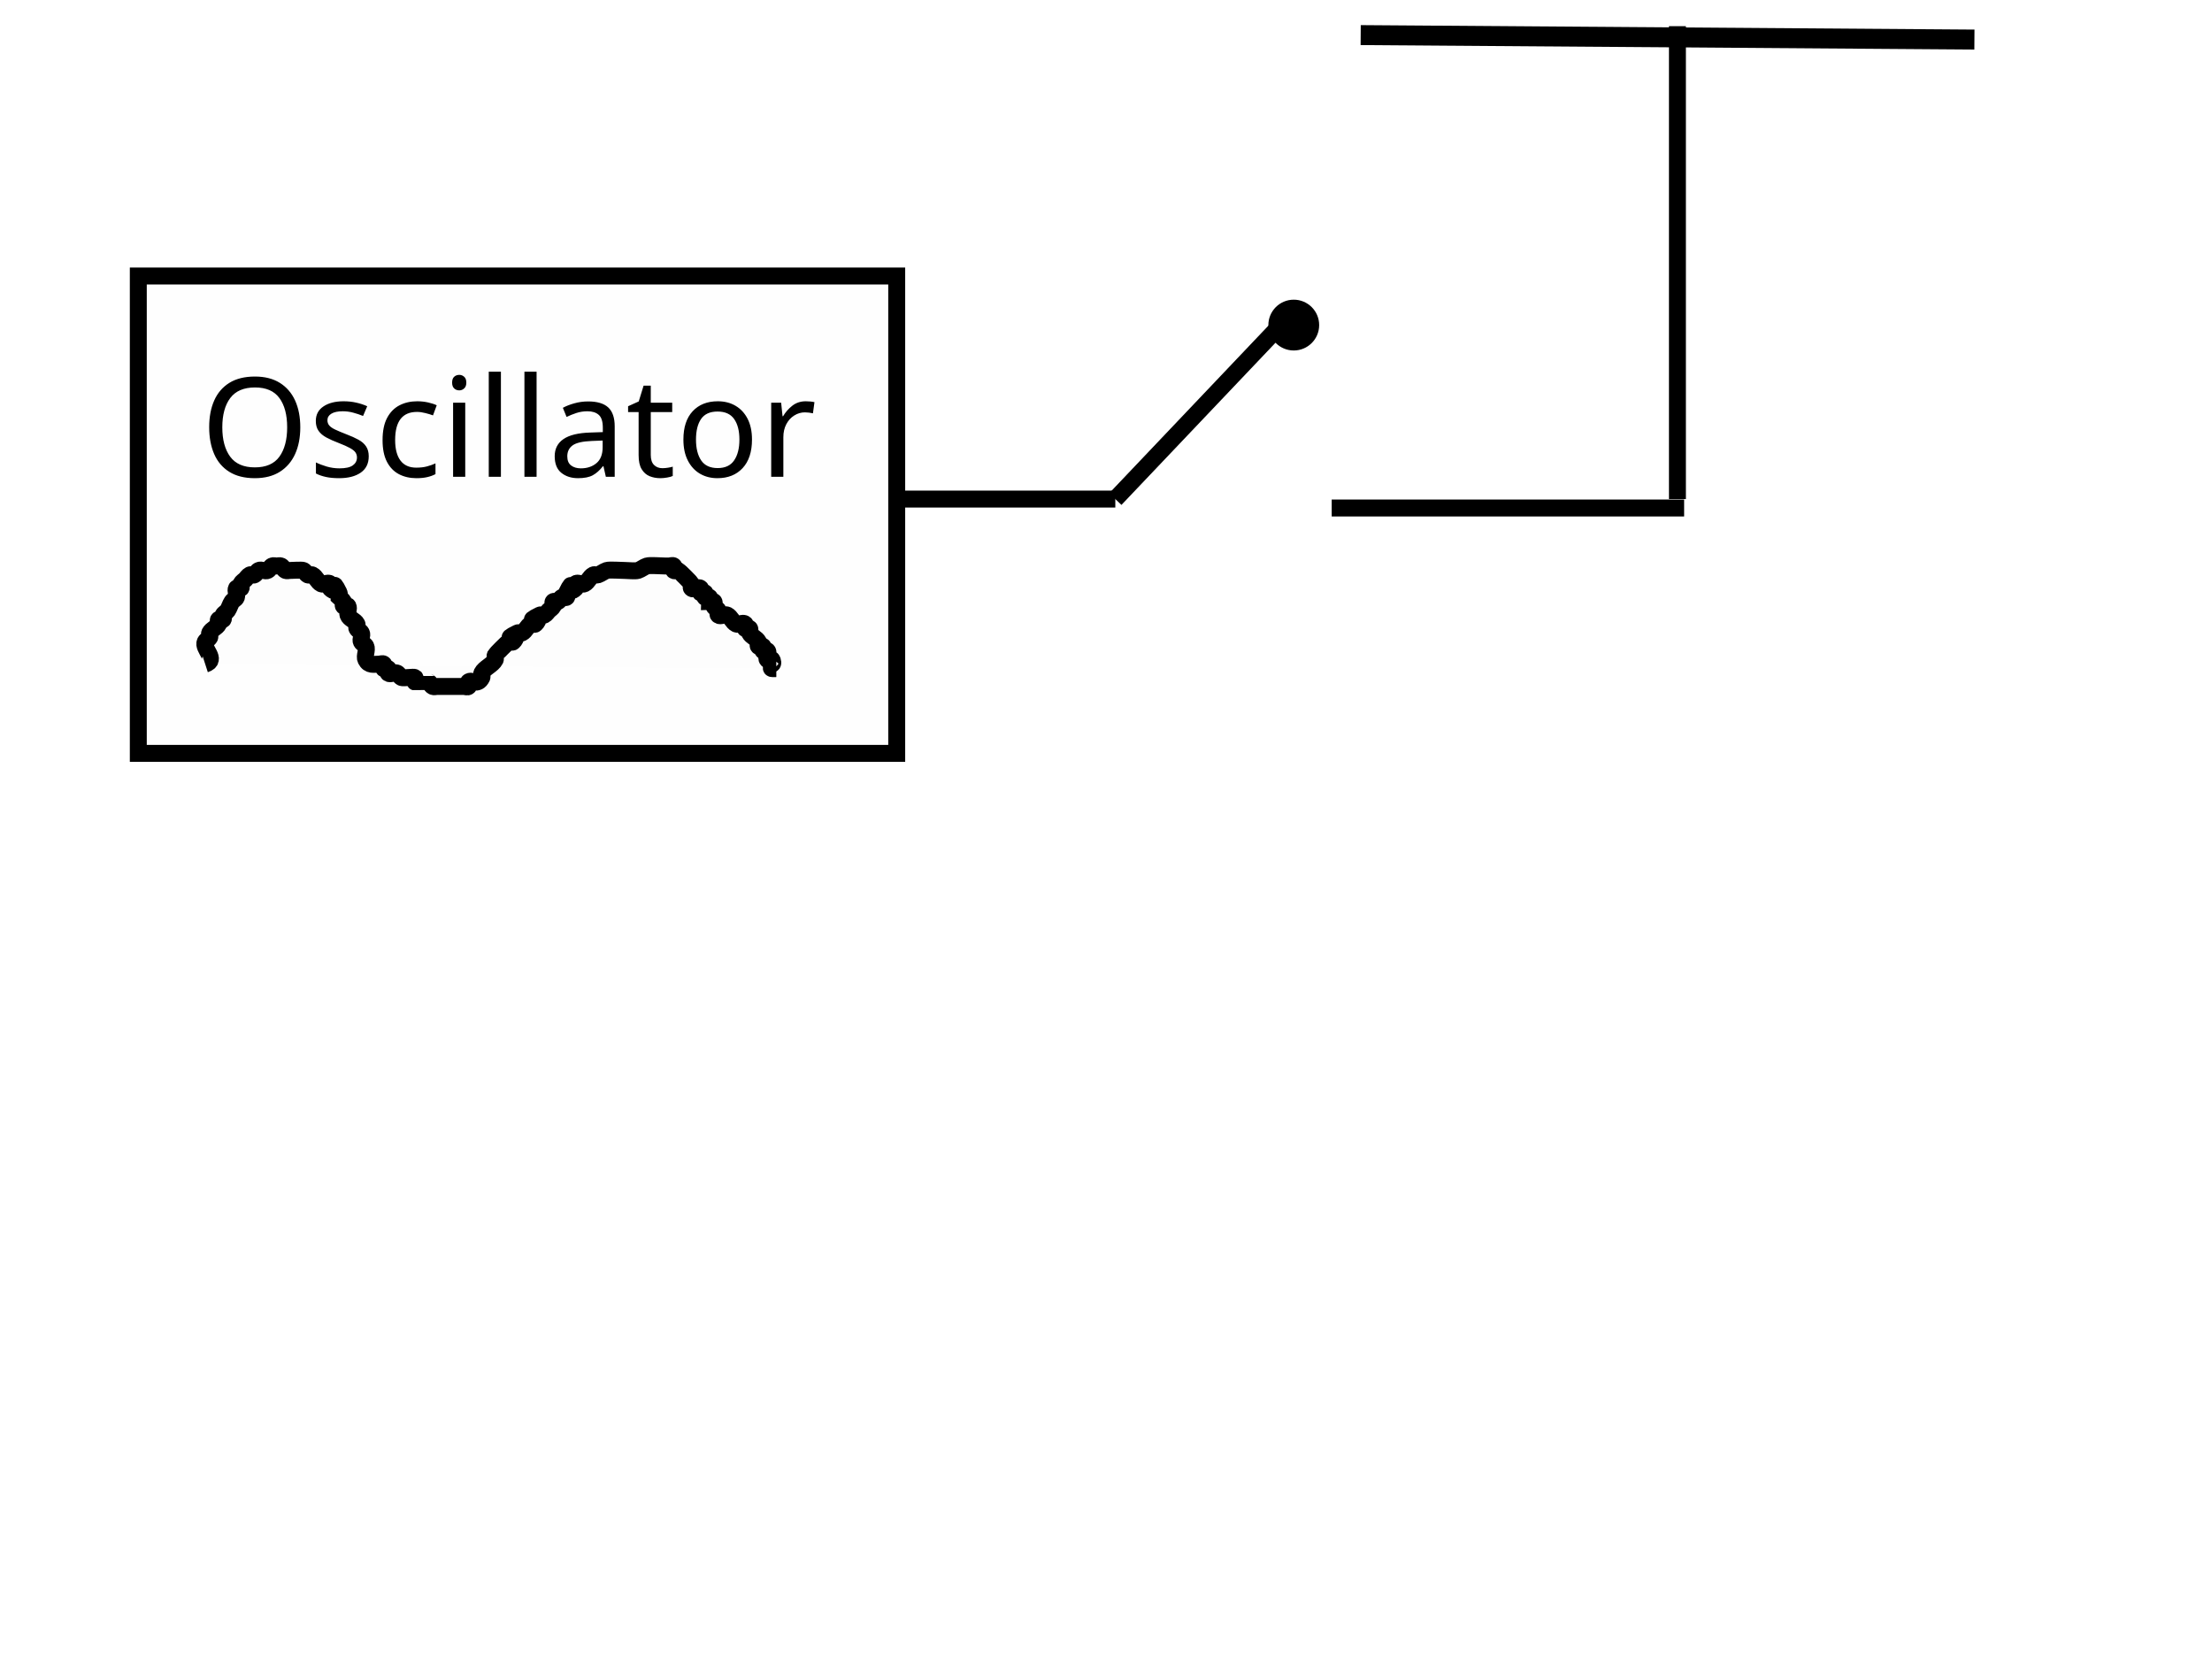
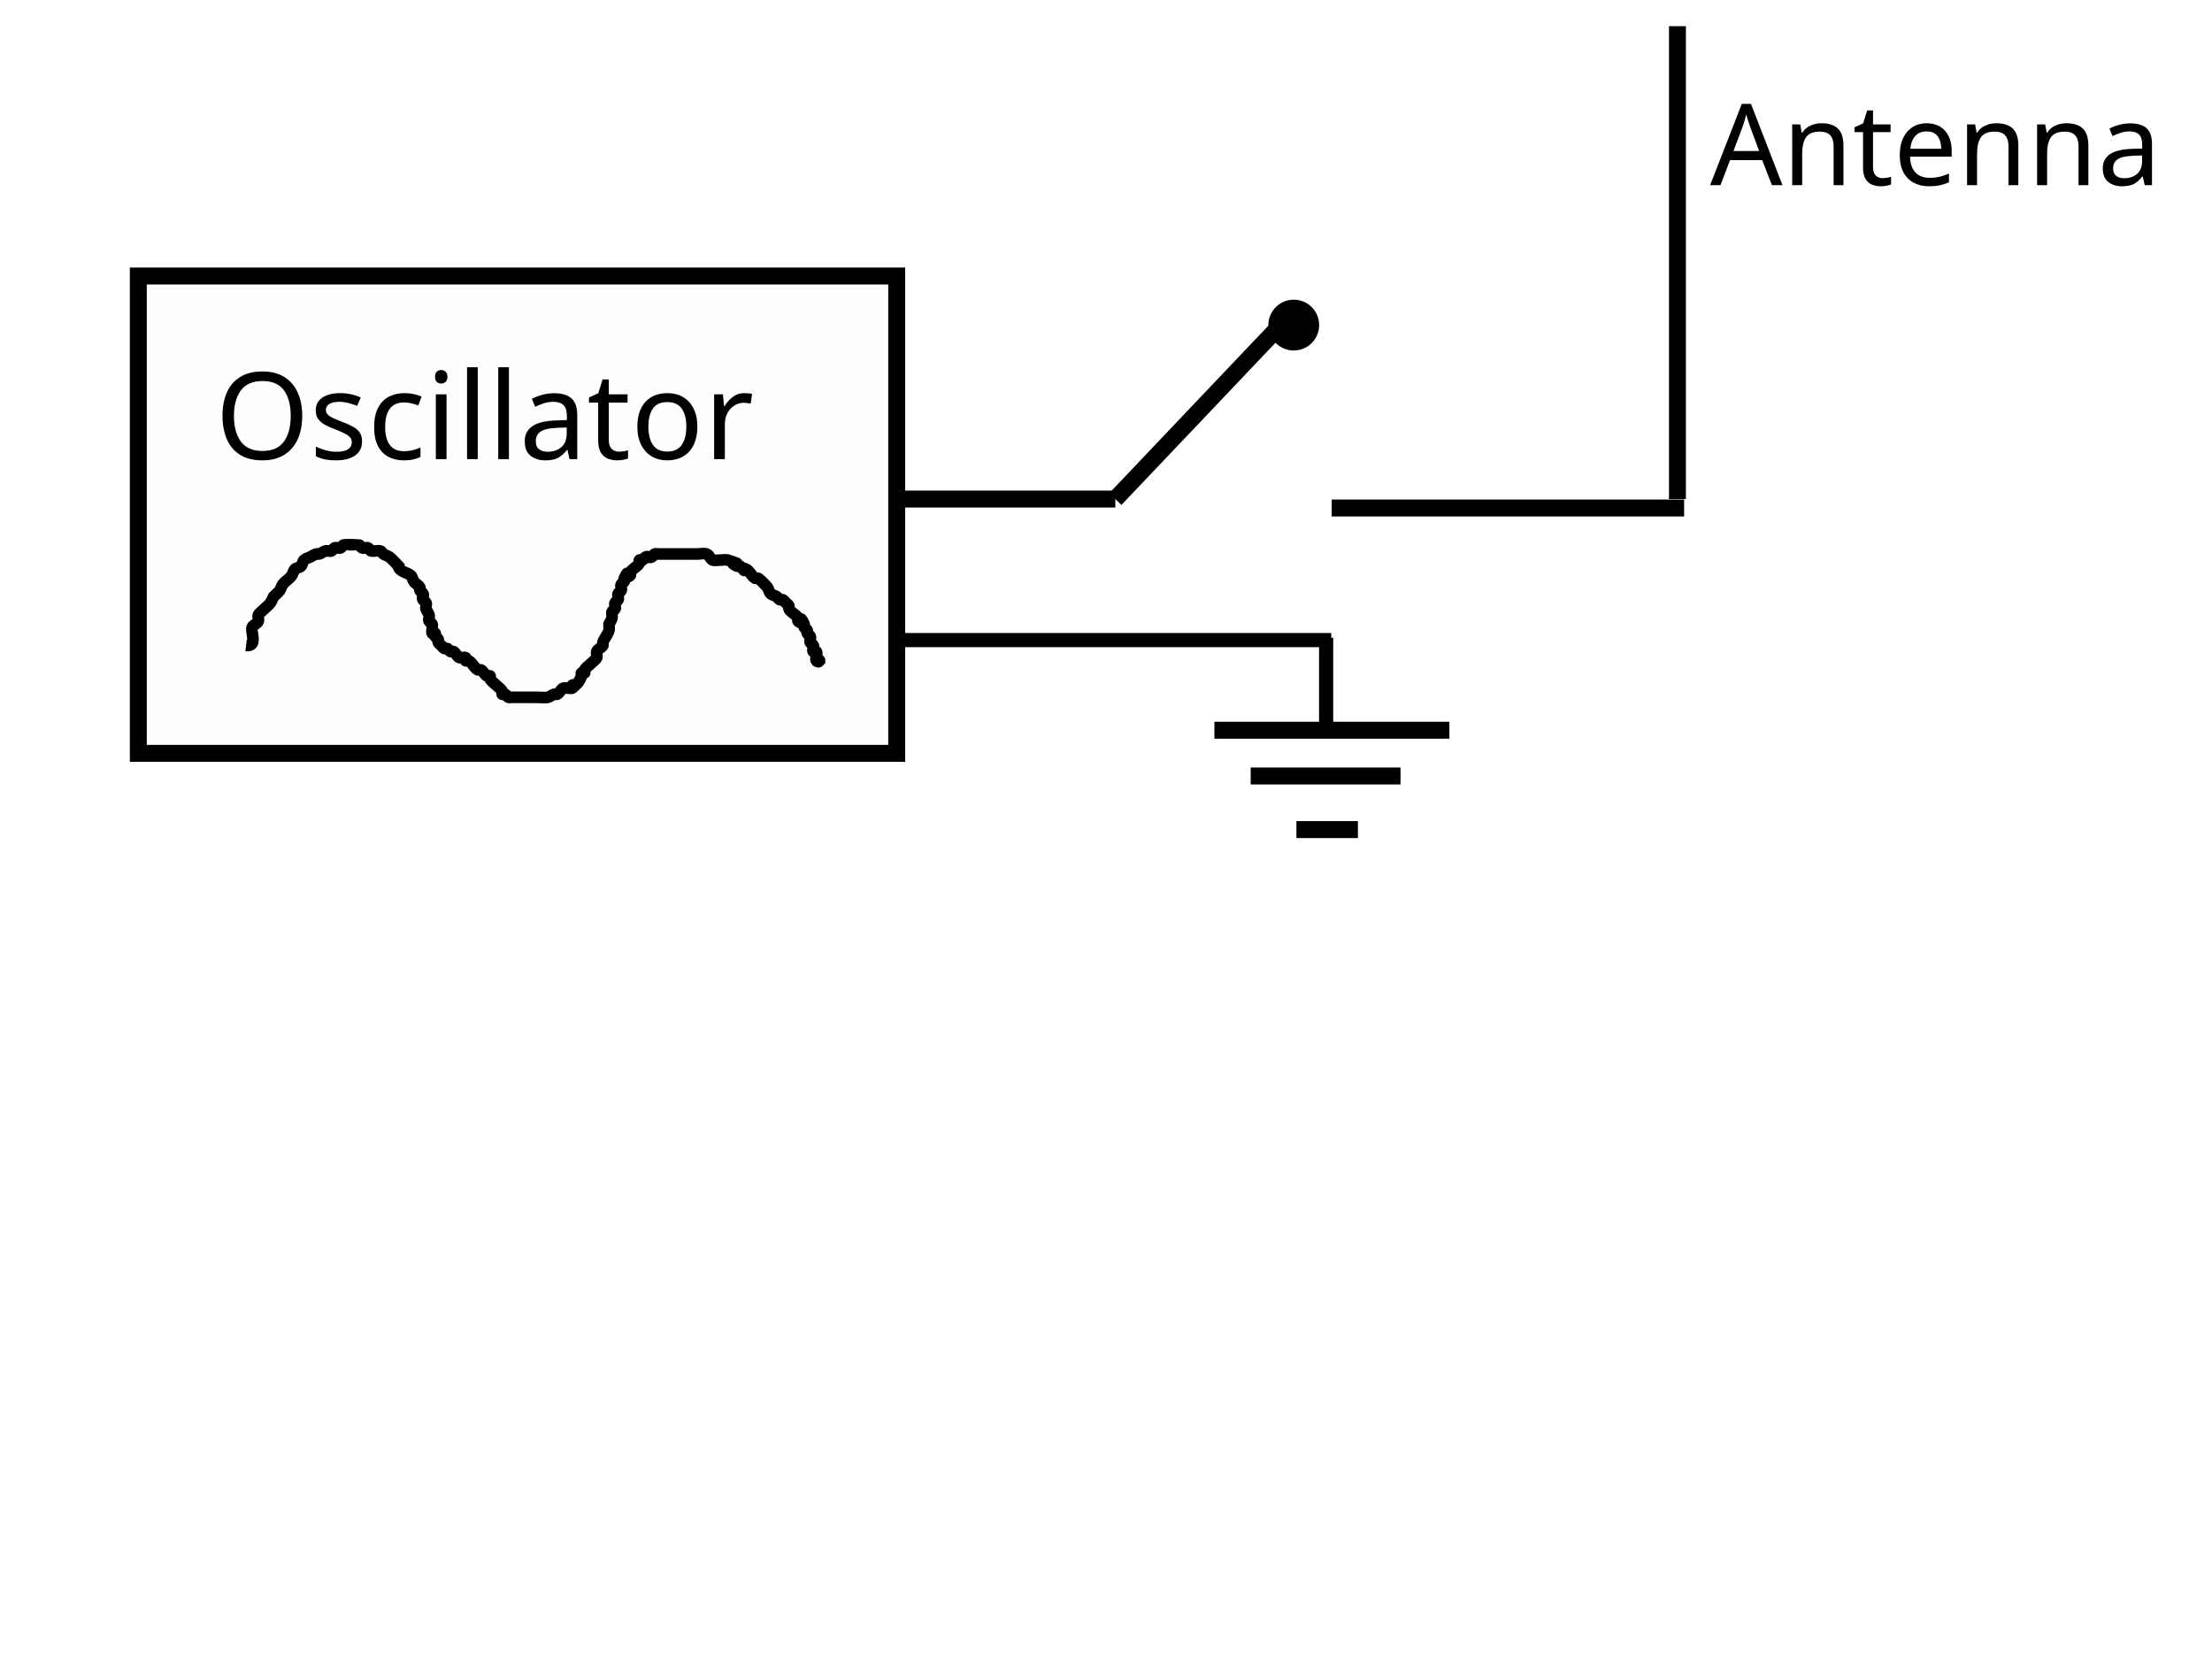
<svg xmlns="http://www.w3.org/2000/svg" width="640px" height="480px" id="svg2985" version="1.1">
  <defs id="defs2987" />
  <g id="layer1">
    <rect style="fill:#000000;fill-opacity:0.004;stroke:#000000;stroke-width:4.9;stroke-miterlimit:4;stroke-opacity:1;stroke-dasharray:none;stroke-dashoffset:0" id="rect2997" width="219.433" height="138.113" x="40.014" y="79.858" />
-     <text xml:space="preserve" style="font-size:40px;font-style:normal;font-weight:normal;line-height:125%;letter-spacing:0px;word-spacing:0px;fill:#000000;fill-opacity:1;stroke:none;font-family:Sans" x="58.085" y="137.943" id="text3767">
-       <tspan id="tspan3769" x="58.085" y="137.943">Oscillator</tspan>
+     <text xml:space="preserve" style="font-size:34.996px;font-style:normal;font-weight:normal;line-height:125%;letter-spacing:0px;word-spacing:0px;fill:#000000;fill-opacity:1;stroke:none;font-family:Sans" x="62.238" y="132.851" id="text3767">
+       <tspan id="tspan3769" x="62.238" y="132.851">Oscillator</tspan>
    </text>
-     <path style="fill:#000000;fill-opacity:0.004;stroke:#000000;stroke-width:4.9;stroke-miterlimit:4;stroke-opacity:1;stroke-dasharray:none;stroke-dashoffset:0" d="m 59.376,192.156 c 3.848,-1.243 -0.962,-4.53 0,-6.454 0.272,-0.544 1.019,-0.747 1.291,-1.291 0.192,-0.385 -0.192,-0.906 0,-1.291 0.544,-1.088 2.037,-1.493 2.582,-2.582 0.192,-0.385 -0.304,-0.987 0,-1.291 0.304,-0.304 0.987,0.304 1.291,0 0.304,-0.304 -0.192,-0.906 0,-1.291 0.272,-0.544 0.953,-0.784 1.291,-1.291 0.534,-0.801 0.757,-1.781 1.291,-2.582 0.338,-0.506 1.098,-0.714 1.291,-1.291 0.272,-0.816 -0.385,-1.812 0,-2.582 0.192,-0.385 0.987,0.304 1.291,0 0.304,-0.304 -0.192,-0.906 0,-1.291 0.272,-0.544 0.861,-0.861 1.291,-1.291 0.43,-0.43 0.747,-1.019 1.291,-1.291 0.385,-0.192 0.906,0.192 1.291,0 0.544,-0.272 0.747,-1.019 1.291,-1.291 0.77,-0.385 1.812,0.385 2.582,0 0.544,-0.272 0.747,-1.019 1.291,-1.291 0.385,-0.192 0.861,0 1.291,0 0.43,0 0.906,-0.192 1.291,0 0.544,0.272 0.747,1.019 1.291,1.291 0.385,0.192 0.861,0 1.291,0 0.581,0 3.48,-0.196 3.872,0 0.544,0.272 0.747,1.019 1.291,1.291 0.385,0.192 0.906,-0.192 1.291,0 1.088,0.544 1.493,2.037 2.582,2.582 0.77,0.385 1.973,-0.608 2.582,0 0.304,0.304 -0.304,0.987 0,1.291 2.671,2.671 -0.104,-4.081 2.582,1.291 0.192,0.385 0,0.861 0,1.291 0.43,0.43 1.019,0.747 1.291,1.291 0.192,0.385 -0.304,0.987 0,1.291 0.304,0.304 1.098,-0.385 1.291,0 0.385,0.77 -0.272,1.765 0,2.582 0.385,1.155 2.037,1.493 2.582,2.582 0.192,0.385 -0.192,0.906 0,1.291 0.272,0.544 1.019,0.747 1.291,1.291 0.385,0.77 -0.385,1.812 0,2.582 0.272,0.544 1.019,0.747 1.291,1.291 0.516,1.033 -0.516,2.84 0,3.872 0.896,1.792 2.297,1.291 3.872,1.291 0.43,0 0.987,-0.304 1.291,0 0.304,0.304 -0.304,0.987 0,1.291 0.304,0.304 0.987,-0.304 1.291,0 0.304,0.304 -0.304,0.987 0,1.291 0.608,0.608 1.812,-0.385 2.582,0 0.544,0.272 0.747,1.019 1.291,1.291 0.512,0.256 3.608,-0.264 3.872,0 0.304,0.304 -0.304,0.987 0,1.291 0.001,0.001 3.866,-0.002 3.872,0 0.577,0.192 0.747,1.019 1.291,1.291 0.385,0.192 0.861,0 1.291,0 2.582,0 5.163,0 7.745,0 0.43,0 0.987,0.304 1.291,0 0.304,-0.304 -0.304,-0.987 0,-1.291 0.877,-0.877 2.567,1.32 3.872,-1.291 0.192,-0.385 -0.192,-0.906 0,-1.291 0.774,-1.549 3.098,-2.323 3.872,-3.872 0.192,-0.385 -0.192,-0.906 0,-1.291 0.171,-0.343 3.53,-3.701 3.872,-3.872 0.385,-0.192 0.987,0.304 1.291,0 2.671,-2.671 -4.081,0.104 1.291,-2.582 0.385,-0.192 0.906,0.192 1.291,0 1.088,-0.544 1.493,-2.037 2.582,-2.582 0.385,-0.192 0.987,0.304 1.291,0 2.671,-2.671 -4.081,0.104 1.291,-2.582 0.385,-0.192 0.906,0.192 1.291,0 0.544,-0.272 0.861,-0.861 1.291,-1.291 0.43,-0.43 1.019,-0.747 1.291,-1.291 0.192,-0.385 -0.304,-0.987 0,-1.291 0.304,-0.304 0.906,0.192 1.291,0 0.544,-0.272 0.747,-1.019 1.291,-1.291 0.385,-0.192 0.987,0.304 1.291,0 0.304,-0.304 -0.192,-0.906 0,-1.291 2.686,-5.372 -0.089,1.38 2.582,-1.291 0.304,-0.304 -0.304,-0.987 0,-1.291 0.608,-0.608 1.812,0.385 2.582,0 1.088,-0.544 1.493,-2.037 2.582,-2.582 0.385,-0.192 0.883,0.136 1.291,0 0.913,-0.304 1.669,-0.987 2.582,-1.291 0.748,-0.249 4.045,0 5.163,0 0.848,0 3.144,0.243 3.872,0 0.913,-0.304 1.669,-0.987 2.582,-1.291 0.81,-0.27 4.124,0 5.163,0 0.43,0 0.861,0 1.291,0 0.43,0 0.987,-0.304 1.291,0 0.304,0.304 -0.304,0.987 0,1.291 0.304,0.304 0.906,-0.192 1.291,0 0.343,0.171 3.701,3.53 3.872,3.872 0.192,0.385 -0.304,0.987 0,1.291 0.608,0.608 1.973,-0.608 2.582,0 0.304,0.304 -0.304,0.987 0,1.291 0.304,0.304 0.987,-0.304 1.291,0 0.304,0.304 -0.304,0.987 0,1.291 0.304,0.304 0.987,-0.304 1.291,0 0.304,0.304 0,0.861 0,1.291 0.43,0 0.987,-0.304 1.291,0 0.304,0.304 -0.192,0.906 0,1.291 0.272,0.544 1.019,0.747 1.291,1.291 0.192,0.385 -0.304,0.987 0,1.291 0.608,0.608 1.812,-0.385 2.582,0 1.088,0.544 1.493,2.037 2.582,2.582 0.77,0.385 1.973,-0.608 2.582,0 0.304,0.304 -0.304,0.987 0,1.291 0.304,0.304 0.987,-0.304 1.291,0 0.304,0.304 -0.192,0.906 0,1.291 0.544,1.088 2.037,1.493 2.582,2.582 0.192,0.385 -0.304,0.987 0,1.291 0.304,0.304 0.987,-0.304 1.291,0 0.304,0.304 -0.304,0.987 0,1.291 0.304,0.304 0.987,-0.304 1.291,0 0.608,0.608 -0.608,1.973 0,2.582 0.304,0.304 0.987,-0.304 1.291,0 0.304,0.304 0.43,1.291 0,1.291 -0.43,0 0,-1.721 0,-1.291 0,3.012 -0.861,2.582 1.291,2.582" id="path3773" />
    <path style="fill:#000000;fill-opacity:0.004;stroke:#000000;stroke-width:4.9;stroke-miterlimit:4;stroke-opacity:1;stroke-dasharray:none;stroke-dashoffset:0" d="m 260.738,144.397 61.957,0" id="path3779" />
    <path style="fill:#000000;fill-opacity:0.004;stroke:#000000;stroke-width:4.9;stroke-miterlimit:4;stroke-opacity:1;stroke-dasharray:none;stroke-dashoffset:0" d="M 322.695,144.397 371.745,92.766" id="path3785" />
    <path id="path3787" style="fill:#000000;stroke:none" d="m 381.676,94.057 a 7.35,7.35 0 1 1 -14.7,0 7.35,7.35 0 1 1 14.7,0 z" />
-     <path style="fill:#000000;fill-opacity:0.004;stroke:#000000;stroke-width:5.776;stroke-miterlimit:4;stroke-opacity:1;stroke-dasharray:none;stroke-dashoffset:0" d="m 393.688,10.156 177.576,1.291" id="path3789" />
    <path style="fill:#000000;fill-opacity:0.004;stroke:#000000;stroke-width:4.9;stroke-miterlimit:4;stroke-opacity:1;stroke-dasharray:none;stroke-dashoffset:0" d="m 485.333,144.397 0,-136.823" id="path3791" />
    <path style="fill:#000000;fill-opacity:0.004;stroke:#000000;stroke-width:4.9;stroke-miterlimit:4;stroke-opacity:1;stroke-dasharray:none;stroke-dashoffset:0" d="m 385.298,146.979 101.972,0" id="path3795-6" />
+     <text xml:space="preserve" style="font-size:32.792px;font-style:normal;font-weight:normal;line-height:125%;letter-spacing:0px;word-spacing:0px;fill:#000000;fill-opacity:1;stroke:none;font-family:Sans" x="494.802" y="53.567" id="text3767-7">
+       <tspan id="tspan3769-5" x="494.802" y="53.567">Antenna</tspan>
+     </text>
+     <path style="fill:#000000;fill-opacity:0.004;stroke:#000000;stroke-width:4.9;stroke-miterlimit:4;stroke-opacity:1;stroke-dasharray:none;stroke-dashoffset:0" d="m 351.361,211.276 67.998,0" id="path3129" />
+     <path style="fill:#000000;fill-opacity:0.004;stroke:#000000;stroke-width:4.9;stroke-miterlimit:4;stroke-opacity:1;stroke-dasharray:none;stroke-dashoffset:0" d="m 361.857,224.511 43.354,0" id="path3131" />
+     <path style="fill:#000000;fill-opacity:0.004;stroke:#000000;stroke-width:4.9;stroke-miterlimit:4;stroke-opacity:1;stroke-dasharray:none;stroke-dashoffset:0" d="m 375.091,240.027 17.798,0" id="path3133" />
+     <path style="fill:#000000;fill-opacity:0.004;stroke:#000000;stroke-width:4.1;stroke-miterlimit:4;stroke-opacity:1;stroke-dasharray:none;stroke-dashoffset:0" d="m 383.691,184.521 0,25.816" id="path4007" />
+     <path style="fill:#000000;fill-opacity:0.004;stroke:#000000;stroke-width:4.1;stroke-miterlimit:4;stroke-opacity:1;stroke-dasharray:none;stroke-dashoffset:0" d="m 259.212,185.192 125.955,0" id="path4009" />
+     <path style="fill:#000000;fill-opacity:0;stroke:#000000;stroke-width:3.363;stroke-miterlimit:4;stroke-opacity:1;stroke-dasharray:none;stroke-dashoffset:0" d="m 71.205,186.754 c 3.536,0.431 1.175,-4.114 1.765,-5.294 0.372,-0.744 1.502,-0.975 1.765,-1.765 0.186,-0.558 -0.186,-1.207 0,-1.765 0.172,-0.515 2.999,-2.734 3.529,-3.529 0.365,-0.547 0.588,-1.176 0.882,-1.765 0.588,-0.588 1.266,-1.099 1.765,-1.765 0.395,-0.526 0.488,-1.239 0.882,-1.765 0.749,-0.998 1.955,-1.609 2.647,-2.647 0.365,-0.547 0.417,-1.3 0.882,-1.765 0.465,-0.465 1.3,-0.417 1.765,-0.882 0.465,-0.465 0.417,-1.3 0.882,-1.765 0.465,-0.465 1.176,-0.588 1.765,-0.882 0.588,-0.294 1.141,-0.674 1.765,-0.882 0.279,-0.093 0.603,0.093 0.882,0 0.624,-0.208 1.141,-0.674 1.765,-0.882 0.558,-0.186 1.239,0.263 1.765,0 0.372,-0.186 0.51,-0.696 0.882,-0.882 0.526,-0.263 1.239,0.263 1.765,0 0.372,-0.186 0.51,-0.696 0.882,-0.882 0.127,-0.063 4.372,-0.014 4.412,0 0.395,0.132 0.51,0.696 0.882,0.882 0.526,0.263 1.239,-0.263 1.765,0 0.372,0.186 0.479,0.781 0.882,0.882 0.856,0.214 1.791,-0.214 2.647,0 0.404,0.101 0.536,0.652 0.882,0.882 0.547,0.365 1.239,0.488 1.765,0.882 0.998,0.749 1.765,1.765 2.647,2.647 -0.226,1.361 2.962,2.08 3.529,2.647 0.465,0.465 0.518,1.217 0.882,1.765 0.461,0.692 1.393,1.021 1.765,1.765 0.132,0.263 -0.132,0.619 0,0.882 0.186,0.372 0.696,0.51 0.882,0.882 0.473,0.946 -0.473,0.819 0,1.765 0.186,0.372 0.696,0.51 0.882,0.882 0.263,0.526 -0.186,1.207 0,1.765 0.208,0.624 0.674,1.141 0.882,1.765 0.186,0.558 -0.263,1.239 0,1.765 0.186,0.372 0.696,0.51 0.882,0.882 0.175,0.35 -0.18,2.467 0,2.647 0.208,0.208 0.674,-0.208 0.882,0 0.208,0.208 -0.132,0.619 0,0.882 0.186,0.372 0.696,0.51 0.882,0.882 0.132,0.263 -0.132,0.619 0,0.882 0.186,0.372 0.588,0.588 0.882,0.882 0.294,0.294 0.51,0.696 0.882,0.882 0.263,0.132 0.619,-0.132 0.882,0 0.372,0.186 0.51,0.696 0.882,0.882 0.263,0.132 0.619,-0.132 0.882,0 0.744,0.372 0.976,1.502 1.765,1.765 0.558,0.186 1.239,-0.263 1.765,0 0.263,0.132 -0.208,0.674 0,0.882 0.208,0.208 0.619,-0.132 0.882,0 1.059,0.529 1.588,2.118 2.647,2.647 0.263,0.132 0.619,-0.132 0.882,0 0.744,0.372 1.021,1.393 1.765,1.765 0.263,0.132 0.674,-0.208 0.882,0 0.208,0.208 -0.132,0.619 0,0.882 0.434,0.868 3.095,2.661 3.529,3.529 0.132,0.263 -0.208,0.674 0,0.882 0.208,0.208 0.619,-0.132 0.882,0 0.372,0.186 0.51,0.696 0.882,0.882 0.263,0.132 0.588,0 0.882,0 0.588,0 1.176,0 1.765,0 1.765,0 3.529,0 5.294,0 0.301,0 3.052,0.159 3.529,0 0.624,-0.208 1.141,-0.674 1.765,-0.882 0.279,-0.093 0.619,0.132 0.882,0 0.744,-0.372 1.021,-1.393 1.765,-1.765 0.35,-0.175 2.467,0.18 2.647,0 0.208,-0.208 -0.208,-0.674 0,-0.882 0.208,-0.208 0.588,0 0.882,0 0.294,-0.294 0.652,-0.536 0.882,-0.882 0.365,-0.547 0.674,-1.141 0.882,-1.765 0.093,-0.279 -0.208,-0.674 0,-0.882 0.208,-0.208 0.674,0.208 0.882,0 0.208,-0.208 -0.132,-0.619 0,-0.882 0.405,-0.811 3.306,-2.86 3.529,-3.529 0.186,-0.558 -0.186,-1.207 0,-1.765 0.263,-0.789 1.393,-1.021 1.765,-1.765 0.132,-0.263 -0.093,-0.603 0,-0.882 0.416,-1.248 1.446,-2.253 1.765,-3.529 0.143,-0.571 0,-1.176 0,-1.765 0.294,-0.588 0.723,-1.127 0.882,-1.765 0.143,-0.571 -0.186,-1.207 0,-1.765 0.132,-0.395 0.696,-0.51 0.882,-0.882 0.263,-0.526 -0.263,-1.239 0,-1.765 0.186,-0.372 0.696,-0.51 0.882,-0.882 0.263,-0.526 -0.263,-1.239 0,-1.765 0.186,-0.372 0.696,-0.51 0.882,-0.882 0.263,-0.526 -0.263,-1.239 0,-1.765 0.186,-0.372 0.696,-0.51 0.882,-0.882 0.132,-0.263 -0.132,-0.619 0,-0.882 1.836,-3.672 -0.061,0.943 1.765,-0.882 0.208,-0.208 -0.132,-0.619 0,-0.882 0.529,-1.059 2.118,-1.588 2.647,-2.647 0.132,-0.263 -0.208,-0.674 0,-0.882 0.208,-0.208 0.619,0.132 0.882,0 0.372,-0.186 0.51,-0.696 0.882,-0.882 0.942,-0.471 0.823,0.471 1.765,0 0.372,-0.186 0.51,-0.696 0.882,-0.882 0.263,-0.132 0.588,0 0.882,0 0.588,0 1.176,0 1.765,0 1.471,0 2.941,0 4.412,0 1.765,0 3.529,0 5.294,0 0.882,0 1.81,-0.279 2.647,0 0.789,0.263 1.021,1.393 1.765,1.765 0.578,0.289 3.629,-0.261 4.412,0 6.391,2.13 -1.391,-0.254 2.647,1.765 0.263,0.132 0.619,-0.132 0.882,0 2.926,2.926 -0.832,-0.416 1.765,0.882 1.059,0.529 1.588,2.118 2.647,2.647 0.263,0.132 0.619,-0.132 0.882,0 0.365,0.183 2.398,2.273 2.647,2.647 0.365,0.547 0.417,1.3 0.882,1.765 0.465,0.465 1.217,0.518 1.765,0.882 0.346,0.231 0.51,0.696 0.882,0.882 0.263,0.132 0.619,-0.132 0.882,0 0.372,0.186 0.588,0.588 0.882,0.882 0.294,0.294 0.696,0.51 0.882,0.882 0.132,0.263 -0.132,0.619 0,0.882 0.529,1.059 2.118,1.588 2.647,2.647 0.132,0.263 -0.208,0.674 0,0.882 1.826,1.826 -0.071,-2.79 1.765,0.882 0.132,0.263 -0.132,0.619 0,0.882 0.186,0.372 0.696,0.51 0.882,0.882 0.132,0.263 -0.132,0.619 0,0.882 0.186,0.372 0.696,0.51 0.882,0.882 0.263,0.526 -0.263,1.239 0,1.765 0.186,0.372 0.696,0.51 0.882,0.882 0.263,0.526 -0.416,1.349 0,1.765 0.208,0.208 0.674,-0.208 0.882,0 0.441,0.441 -0.441,2.206 0,2.647 1.176,1.176 0.882,-1.471 0.882,0.882" id="path5016" />
  </g>
</svg>
